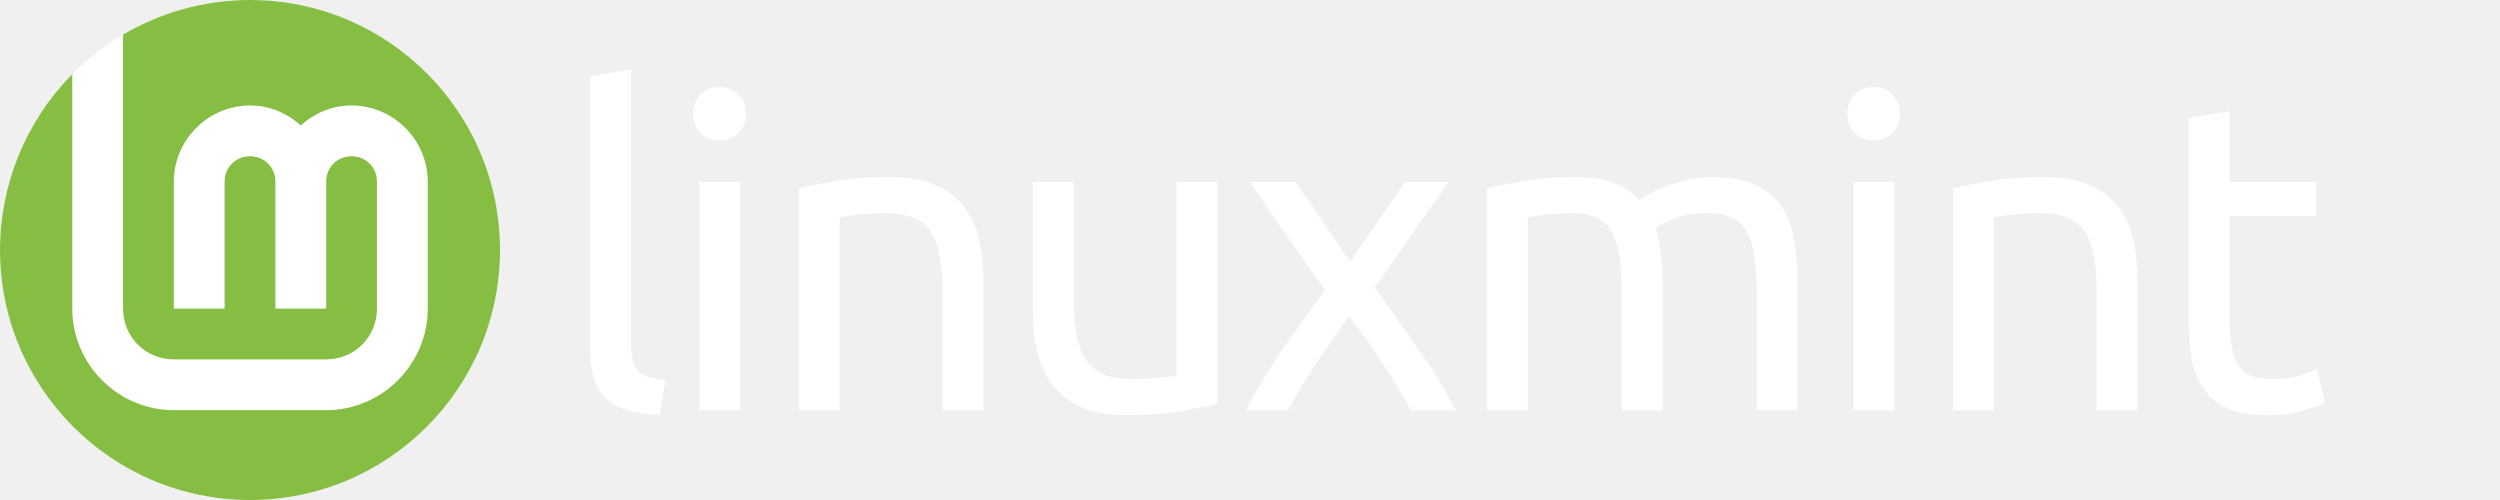
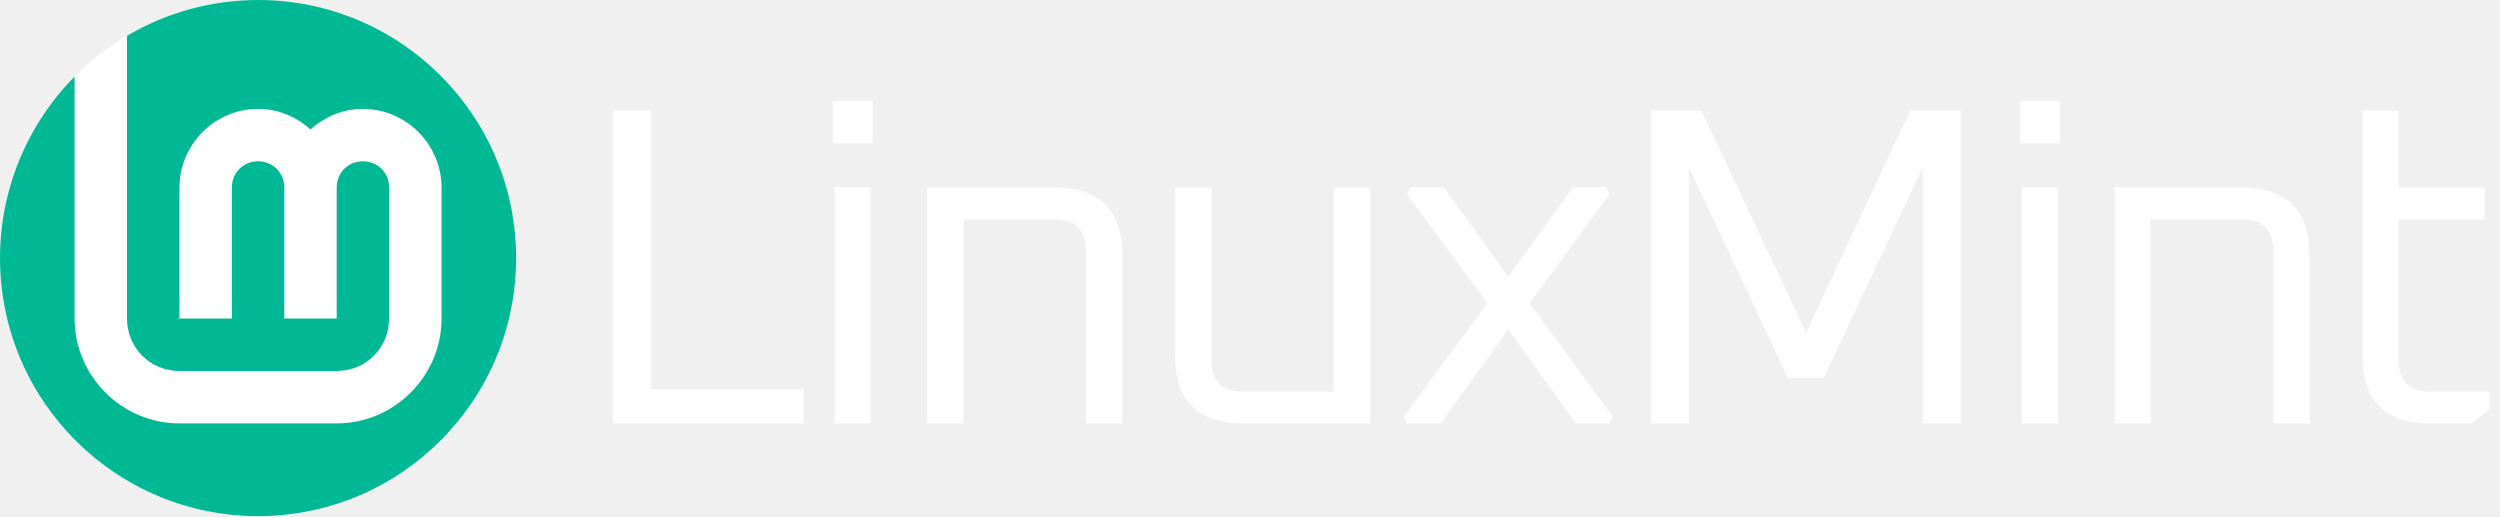
- <svg xmlns="http://www.w3.org/2000/svg" width="1280" height="256" version="1.1" viewBox="0 0 1280 256">
-   <g transform="translate(-80,-88)">
-     <circle cx="208" cy="216" r="128" fill="#fff" />
-     <path transform="translate(80,88)" d="m127.68 0a128 128 0 0 0-64.676 17.732v140.27c0 14.513 11.487 26 26 26h78c14.513 0 26-11.487 26-26v-65c0-7.334-5.666-13-13-13s-13 5.666-13 13v65h-26v-65c0-7.334-5.666-13-13-13s-13 5.666-13 13v65h-26v-65c0-21.385 17.615-39 39-39 9.99 0 19.067 3.949 26 10.227 6.933-6.277 16.01-10.227 26-10.227 21.385 0 39 17.615 39 39v65c0 28.565-23.435 52-52 52h-78c-28.565 0-52-23.435-52-52v-120.02a128 128 0 0 0-37 90.018 128 128 0 0 0 128 128 128 128 0 0 0 128-128 128 128 0 0 0-128-128 128 128 0 0 0-0.324 0z" fill="#86be43" />
-     <g fill="#fff" stroke-linecap="round" stroke-width="0" aria-label="linuxmint">
-       <path d="m417.75 300.35q-19.35-0.45-27.45-8.325t-8.1-24.525v-140.4l20.925-3.6v140.62q0 5.175 0.9 8.55t2.925 5.4 5.4 3.15q3.375 0.9 8.325 1.575z" />
-       <path d="m459 298.1h-20.925v-117h20.925zm-10.575-138.15q-5.625 0-9.675-3.6-3.825-3.825-3.825-10.125t3.825-9.9q4.05-3.825 9.675-3.825t9.45 3.825q4.05 3.6 4.05 9.9t-4.05 10.125q-3.825 3.6-9.45 3.6z" />
-       <path d="m489 184.48q7.2-1.8 19.125-3.825t27.45-2.025q13.95 0 23.175 4.05 9.225 3.825 14.625 11.025 5.625 6.975 7.875 16.875t2.25 21.825v65.7h-20.925v-61.2q0-10.8-1.575-18.45-1.35-7.65-4.725-12.375t-9-6.75q-5.625-2.25-13.95-2.25-3.375 0-6.975 0.225t-6.975 0.675q-3.15 0.225-5.85 0.675-2.475 0.45-3.6 0.675v98.775h-20.925z" />
-       <path d="m703.3 294.73q-7.2 1.8-19.125 3.825-11.7 2.025-27.225 2.025-13.5 0-22.725-3.825-9.225-4.05-14.85-11.25t-8.1-16.875q-2.475-9.9-2.475-21.825v-65.7h20.925v61.2q0 21.375 6.75 30.6t22.725 9.225q3.375 0 6.975-0.225t6.75-0.45q3.15-0.45 5.625-0.675 2.7-0.45 3.825-0.9v-98.775h20.925z" />
-       <path d="m802.27 298.1q-2.475-4.95-6.075-11.025t-7.875-12.375q-4.275-6.525-8.775-12.825t-8.775-11.925q-4.275 5.625-8.775 12.15-4.5 6.3-8.775 12.825-4.05 6.3-7.65 12.375t-6.075 10.8h-21.6q7.875-15.3 18.675-31.05 11.025-15.975 21.825-30.375l-38.7-55.575h23.625l27.9 40.95 28.125-40.95h22.275l-37.8 54.225q10.8 14.625 22.05 31.05 11.475 16.2 19.35 31.725z" />
-       <path d="m841.27 184.48q7.2-1.8 18.9-3.825 11.925-2.025 27.45-2.025 11.25 0 18.9 3.15 7.65 2.925 12.825 8.775 1.575-1.125 4.95-3.15t8.325-3.825q4.95-2.025 11.025-3.375 6.075-1.575 13.05-1.575 13.5 0 22.05 4.05 8.55 3.825 13.275 11.025 4.95 7.2 6.525 17.1 1.8 9.9 1.8 21.6v65.7h-20.925v-61.2q0-10.35-1.125-17.775-0.9-7.425-3.825-12.375-2.7-4.95-7.65-7.2-4.725-2.475-12.375-2.475-10.575 0-17.55 2.925-6.75 2.7-9.225 4.95 1.8 5.85 2.7 12.825t0.9 14.625v65.7h-20.925v-61.2q0-10.35-1.125-17.775t-4.05-12.375q-2.7-4.95-7.65-7.2-4.725-2.475-12.15-2.475-3.15 0-6.75 0.225t-6.975 0.675q-3.15 0.225-5.85 0.675t-3.6 0.675v98.775h-20.925z" />
-       <path d="m1049.9 298.1h-20.925v-117h20.925zm-10.575-138.15q-5.625 0-9.675-3.6-3.825-3.825-3.825-10.125t3.825-9.9q4.05-3.825 9.675-3.825t9.45 3.825q4.05 3.6 4.05 9.9t-4.05 10.125q-3.825 3.6-9.45 3.6z" />
-       <path d="m1079.9 184.48q7.2-1.8 19.125-3.825t27.45-2.025q13.95 0 23.175 4.05 9.225 3.825 14.625 11.025 5.625 6.975 7.875 16.875t2.25 21.825v65.7h-20.925v-61.2q0-10.8-1.575-18.45-1.35-7.65-4.725-12.375t-9-6.75q-5.625-2.25-13.95-2.25-3.375 0-6.975 0.225t-6.975 0.675q-3.15 0.225-5.85 0.675-2.475 0.45-3.6 0.675v98.775h-20.925z" />
-       <path d="m1221.6 181.1h44.325v17.55h-44.325v54q0 8.775 1.35 14.625 1.35 5.625 4.05 9 2.7 3.15 6.75 4.5t9.45 1.35q9.45 0 15.075-2.025 5.85-2.25 8.1-3.15l4.05 17.325q-3.15 1.575-11.025 3.825-7.875 2.475-18 2.475-11.925 0-19.8-2.925-7.65-3.15-12.375-9.225t-6.75-14.85q-1.8-9-1.8-20.7v-104.4l20.925-3.6z" />
-     </g>
+ <svg xmlns="http://www.w3.org/2000/svg" width="1240" height="256" version="1.1" viewBox="0 0 1240 256">
+   <circle cx="128" cy="128" r="128" fill="#fff" />
+   <path d="m127.68 0a128 128 0 0 0-64.676 17.732v140.27c0 14.513 11.487 26 26 26h78c14.513 0 26-11.487 26-26v-65c0-7.334-5.666-13-13-13s-13 5.666-13 13v65h-26v-65c0-7.334-5.666-13-13-13s-13 5.666-13 13v65h-26v-65c0-21.385 17.615-39 39-39 9.99 0 19.067 3.949 26 10.227 6.933-6.277 16.01-10.227 26-10.227 21.385 0 39 17.615 39 39v65c0 28.565-23.435 52-52 52h-78c-28.565 0-52-23.435-52-52v-120.02a128 128 0 0 0-37 90.018 128 128 0 0 0 128 128 128 128 0 0 0 128-128 128 128 0 0 0-128-128 128 128 0 0 0-0.324 0z" fill="#00b894" />
+   <g fill="#fff" stroke-linecap="round" aria-label="LinuxMint">
+     <path d="m304 210v-155.25h18.9v138.15h75.6v17.1z" />
+     <path d="m413 71.175v-21.15h19.8v21.15zm0.9 138.82v-117h18v117z" />
+     <path d="m459.9 210v-117h63q33.75 0 33.75 33.75v83.25h-18v-85.5q0-15.75-15.75-15.75h-45v101.25z" />
+     <path d="m582.85 176.25v-83.25h18v85.5q0 15.75 15.75 15.75h45v-101.25h18v117h-63q-33.75 0-33.75-33.75z" />
+     <path d="m696.35 206.62 41.4-56.25-39.825-54 1.575-3.375h16.65l31.95 44.325 31.95-44.325h16.65l1.575 3.375-39.6 54 41.175 56.25-1.575 3.375h-16.65l-33.525-46.575-33.525 46.575h-16.65z" />
+     <path d="m818.85 210v-155.25h24.975l51.975 110.25 51.75-110.25h24.975v155.25h-18.9v-126.9l-49.05 104.4h-17.775l-49.05-104.4v126.9z" />
+     <path d="m1001.9 71.175v-21.15h19.8v21.15zm0.9 138.82v-117h18v117z" />
+     <path d="m1048.8 210v-117h63q33.75 0 33.75 33.75v83.25h-18v-85.5q0-15.75-15.75-15.75h-45v101.25z" />
+     <path d="m1171.7 176.25v-121.5h18v38.25h42.75v15.75h-42.75v69.75q0 15.75 15.75 15.75h29.25v9l-9 6.75h-20.25q-33.75 0-33.75-33.75z" />
  </g>
</svg>
